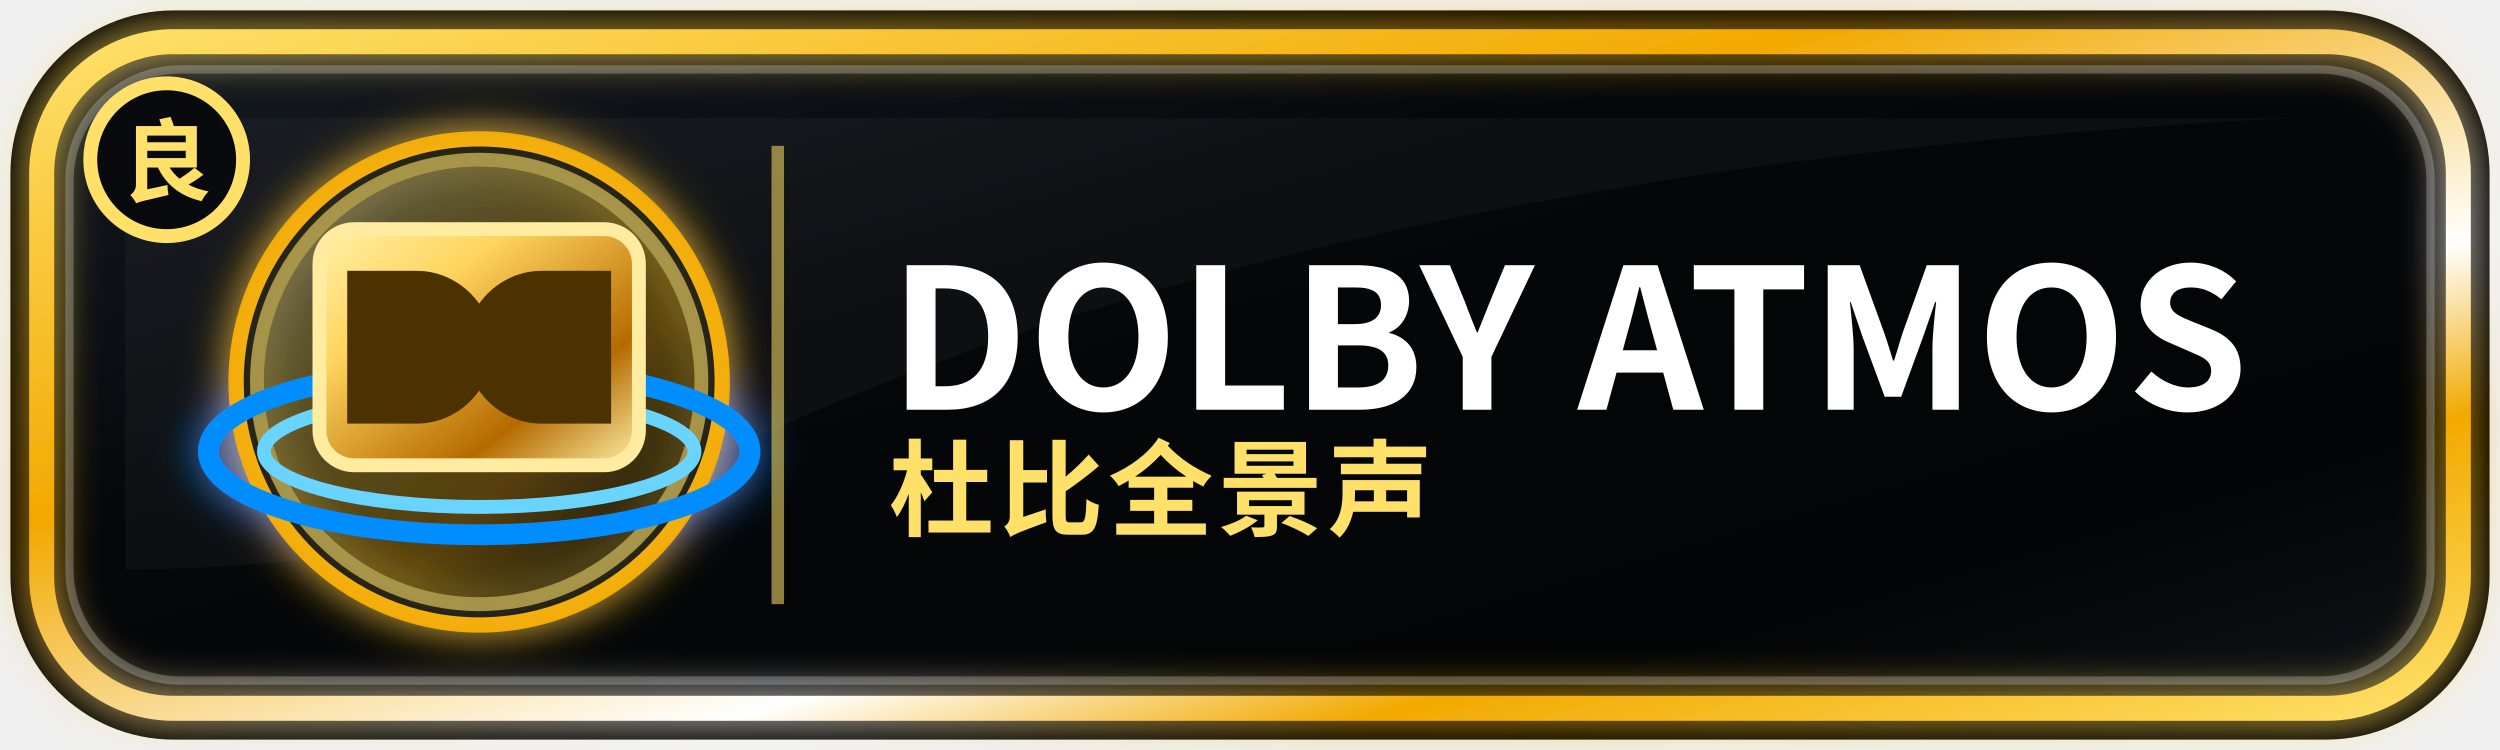
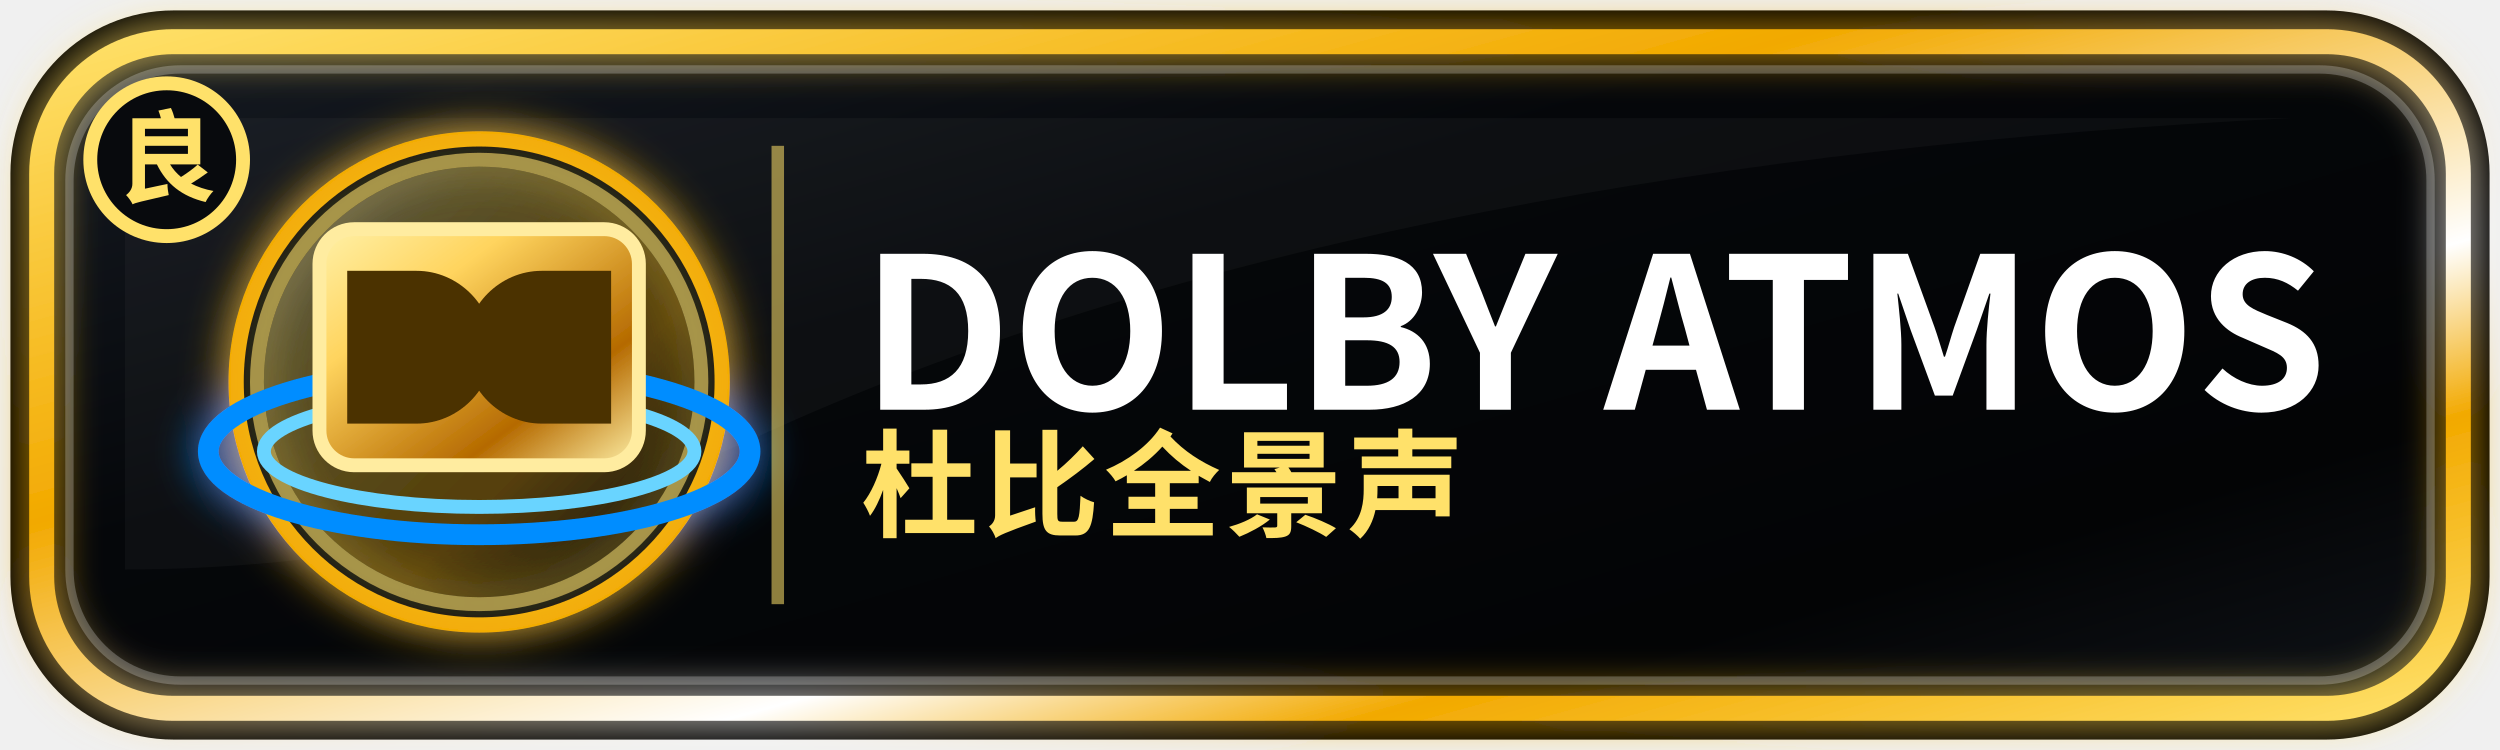
<svg xmlns="http://www.w3.org/2000/svg" width="360" height="108" viewBox="0 0 360 108">
  <defs>
    <linearGradient id="bg" x1="0" y1="0" x2="1" y2="1">
      <stop offset="0" stop-color="#171C24" />
      <stop offset=".38" stop-color="#05070A" />
      <stop offset=".78" stop-color="#030405" />
      <stop offset="1" stop-color="#11151B" />
    </linearGradient>
    <linearGradient id="edge" x1="0" y1="0" x2="1" y2="1">
      <stop offset="0" stop-color="#FFE16A" />
      <stop offset=".36" stop-color="#F2A900" />
      <stop offset=".65" stop-color="#FFFFFF" />
      <stop offset=".78" stop-color="#F2A900" />
      <stop offset="1" stop-color="#FFE16A" />
    </linearGradient>
    <linearGradient id="iconFill" x1="0" y1="0" x2="1" y2="1">
      <stop offset="0" stop-color="#FFFFFF" />
      <stop offset=".25" stop-color="#FFE16A" />
      <stop offset=".65" stop-color="#F2A900" />
      <stop offset="1" stop-color="#0B0D12" />
    </linearGradient>
    <linearGradient id="gold" x1="0" y1="0" x2="1" y2="1">
      <stop offset="0" stop-color="#FFF1A8" />
      <stop offset=".3" stop-color="#FFD45E" />
      <stop offset=".72" stop-color="#B56A00" />
      <stop offset="1" stop-color="#FFF1A8" />
    </linearGradient>
    <filter id="glow" x="-40%" y="-40%" width="180%" height="180%">
      <feGaussianBlur stdDeviation="3" result="b" />
      <feMerge>
        <feMergeNode in="b" />
        <feMergeNode in="SourceGraphic" />
      </feMerge>
    </filter>
    <filter id="soft" x="-20%" y="-20%" width="140%" height="140%">
      <feGaussianBlur stdDeviation="1.2" />
    </filter>
  </defs>
  <rect x="3" y="3" width="354" height="102" rx="22" fill="url(#bg)" stroke="#000000" stroke-width="3" />
  <rect x="6" y="6" width="348" height="96" rx="19" fill="none" stroke="url(#edge)" stroke-width="3.6" filter="url(#glow)" />
  <rect x="10" y="10" width="340" height="88" rx="16" fill="none" stroke="#FFFFFF" stroke-opacity=".24" stroke-width="1.2" />
  <path d="M18 17H330C250 21 173 34 111 62C79 77 45 82 18 82Z" fill="#FFFFFF" opacity=".035" />
  <circle cx="24" cy="23" r="11" fill="#080A0D" stroke="#FFE16A" stroke-width="2" />
-   <text x="24" y="28" text-anchor="middle" font-family="Noto Sans CJK SC,Arial,sans-serif" font-size="13" font-weight="900" fill="#FFE16A">良</text>
+   <text x="24" y="28" text-anchor="middle" font-family="Noto Sans CJK SC,Arial,sans-serif" font-size="14.5" font-weight="900" fill="#FFE16A">良</text>
  <g filter="url(#glow)">
    <circle cx="69" cy="55" r="35" fill="#05070A" stroke="#F2A900" stroke-width="2.2" />
    <circle cx="69" cy="55" r="31" fill="url(#iconFill)" opacity=".34" />
    <circle cx="69" cy="55" r="32" fill="none" stroke="#FFE16A" stroke-opacity=".58" stroke-width="2" filter="url(#glow)" />
    <ellipse cx="69" cy="65" rx="39" ry="12" fill="none" stroke="#008DFF" stroke-width="3" />
    <ellipse cx="69" cy="65" rx="31" ry="8" fill="none" stroke="#69D4FF" stroke-width="2" />
    <rect x="46" y="33" width="46" height="34" rx="5" fill="url(#gold)" stroke="#FFECA0" stroke-width="2" />
    <path d="M50 39v22h10c6 0 11-5 11-11s-5-11-11-11zm38 0H78c-6 0-11 5-11 11s5 11 11 11h10z" fill="#4B3000" />
  </g>
  <path d="M112 21v66" stroke="#FFE16A" stroke-opacity=".55" stroke-width="1.8" />
-   <text x="128" y="59" font-family="Noto Sans CJK SC,Arial,sans-serif" font-size="28.1" font-weight="900" fill="#FFFFFF">DOLBY ATMOS</text>
-   <text x="128" y="76" font-family="Noto Sans CJK SC,Arial,sans-serif" font-size="15.1" font-weight="800" letter-spacing=".7" fill="#FFE16A">杜比全景声</text>
+   <text x="124" y="59" font-family="Noto Sans CJK SC,Arial,sans-serif" font-size="30.3" font-weight="900" fill="#FFFFFF">DOLBY ATMOS</text>
+   <text x="124" y="76" font-family="Noto Sans CJK SC,Arial,sans-serif" font-size="16.8" font-weight="800" letter-spacing=".7" fill="#FFE16A">杜比全景声</text>
</svg>
